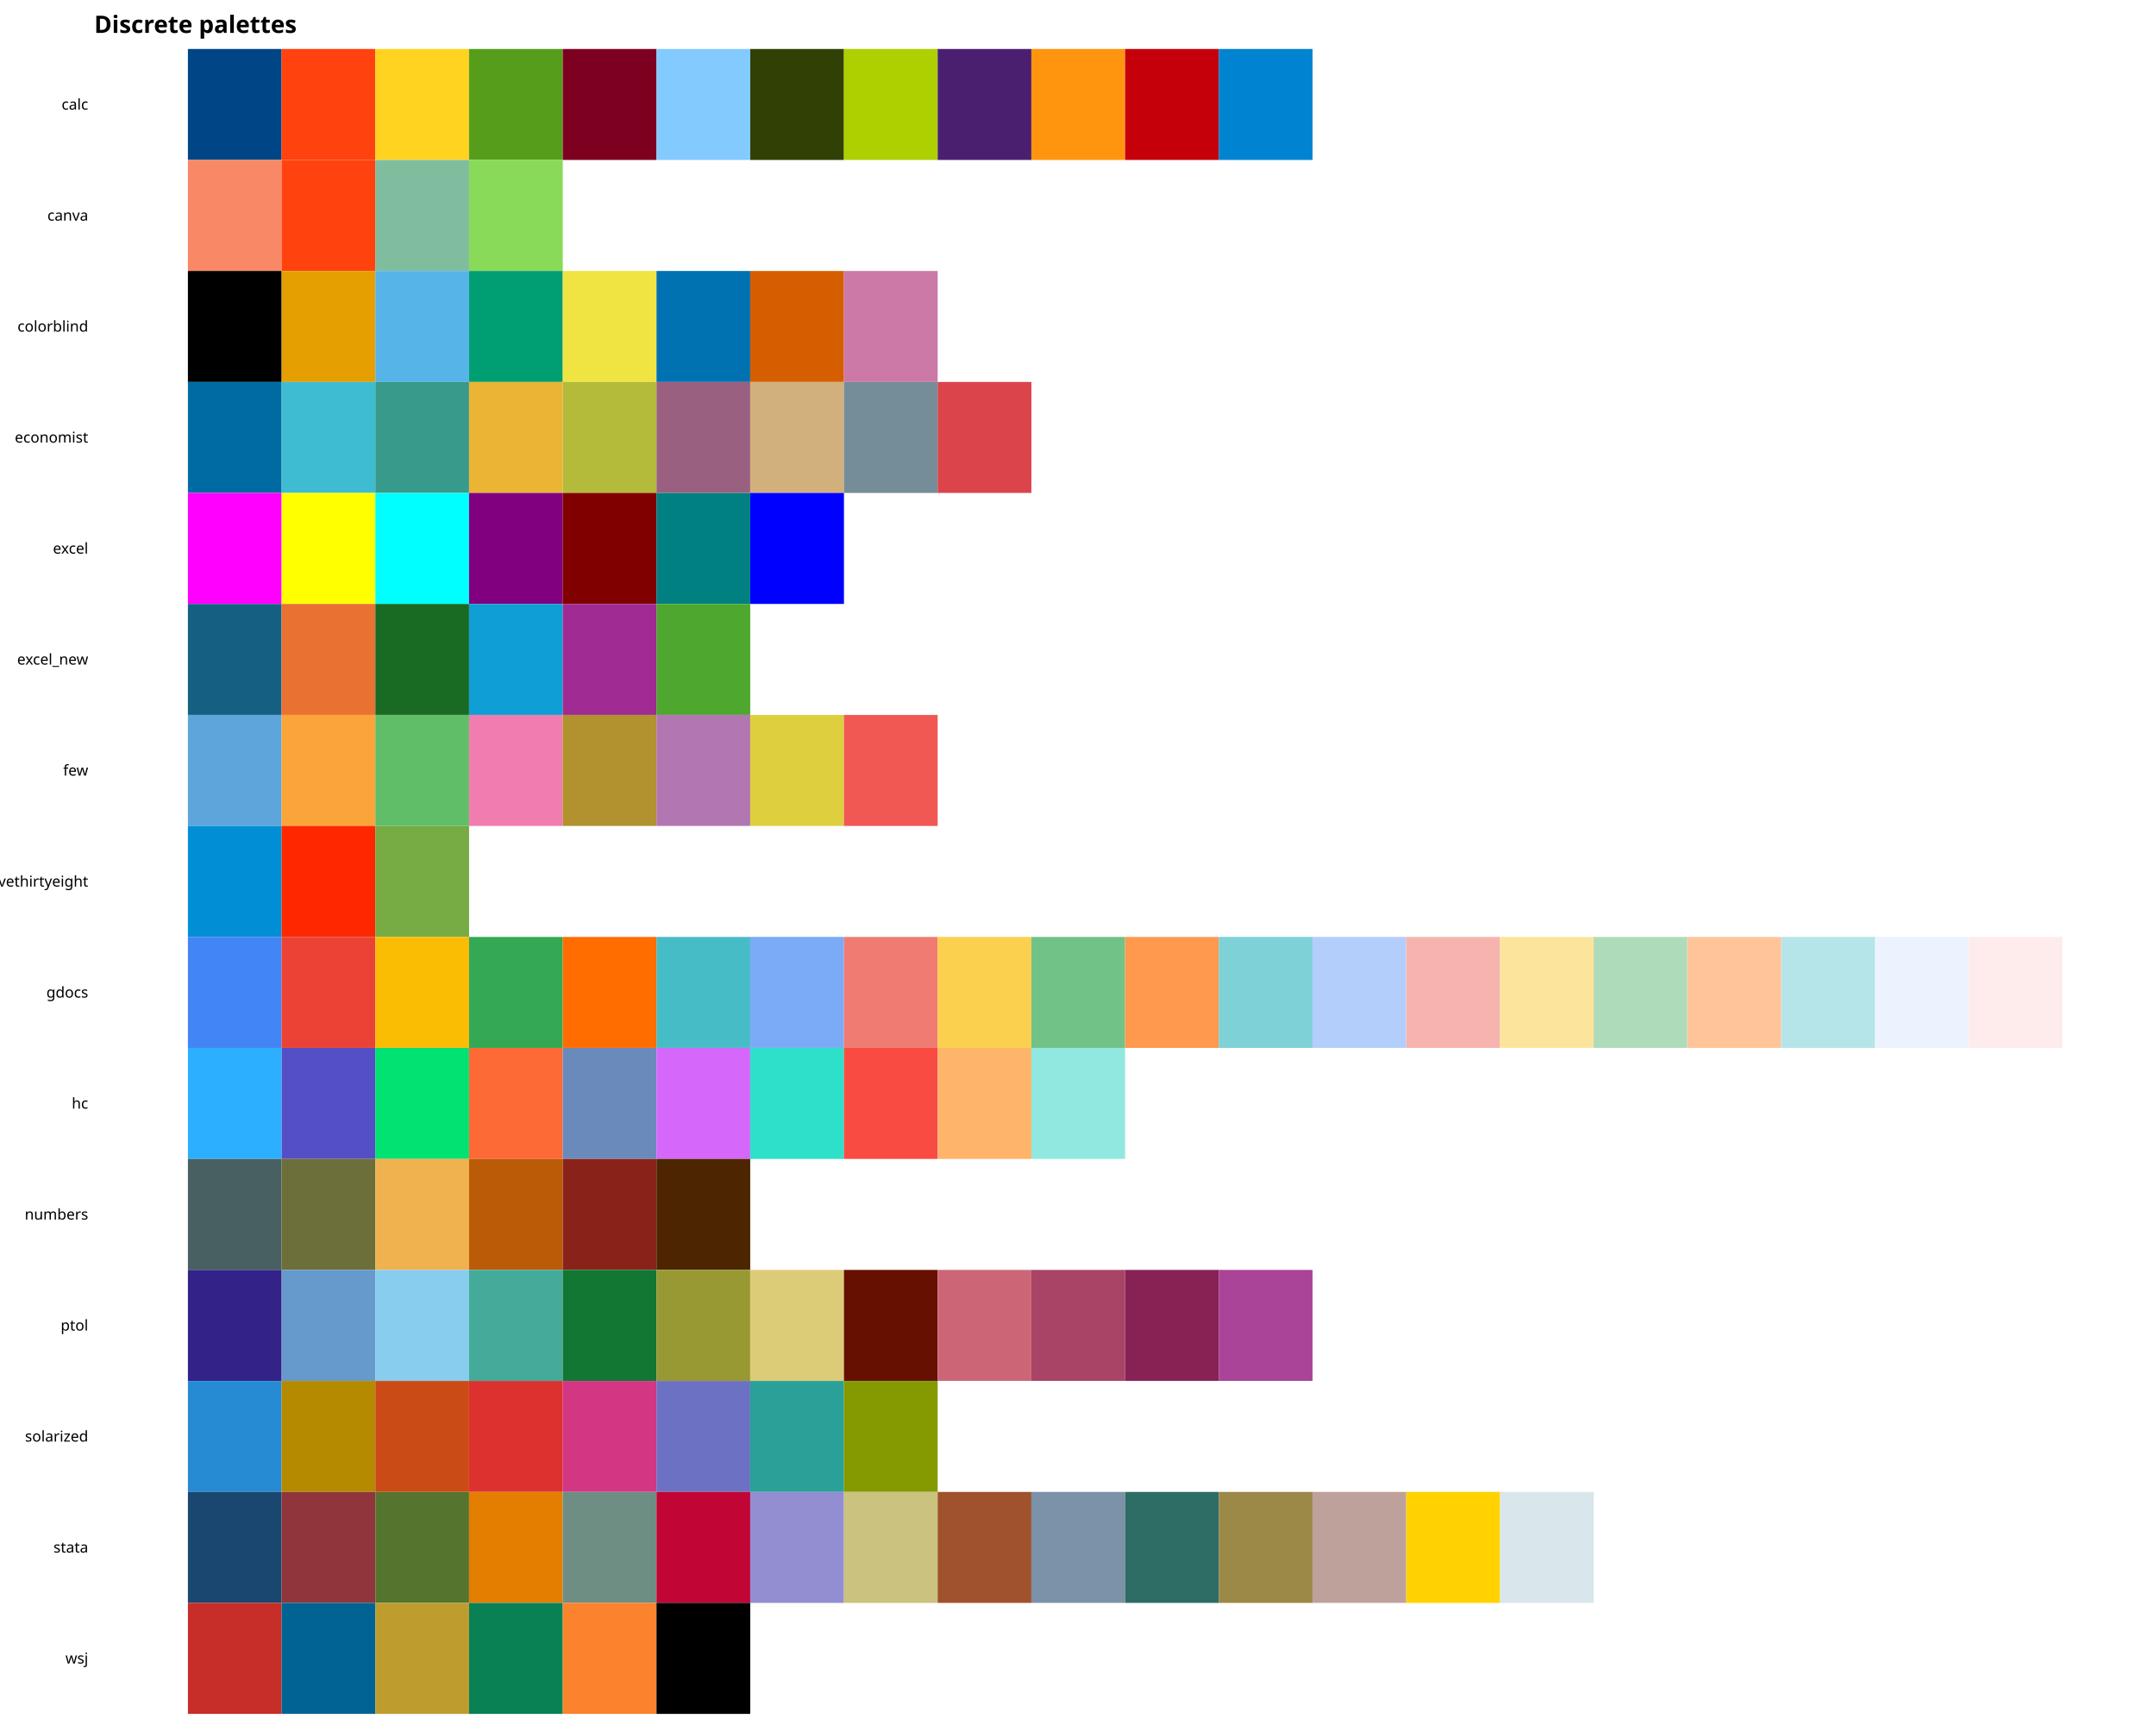
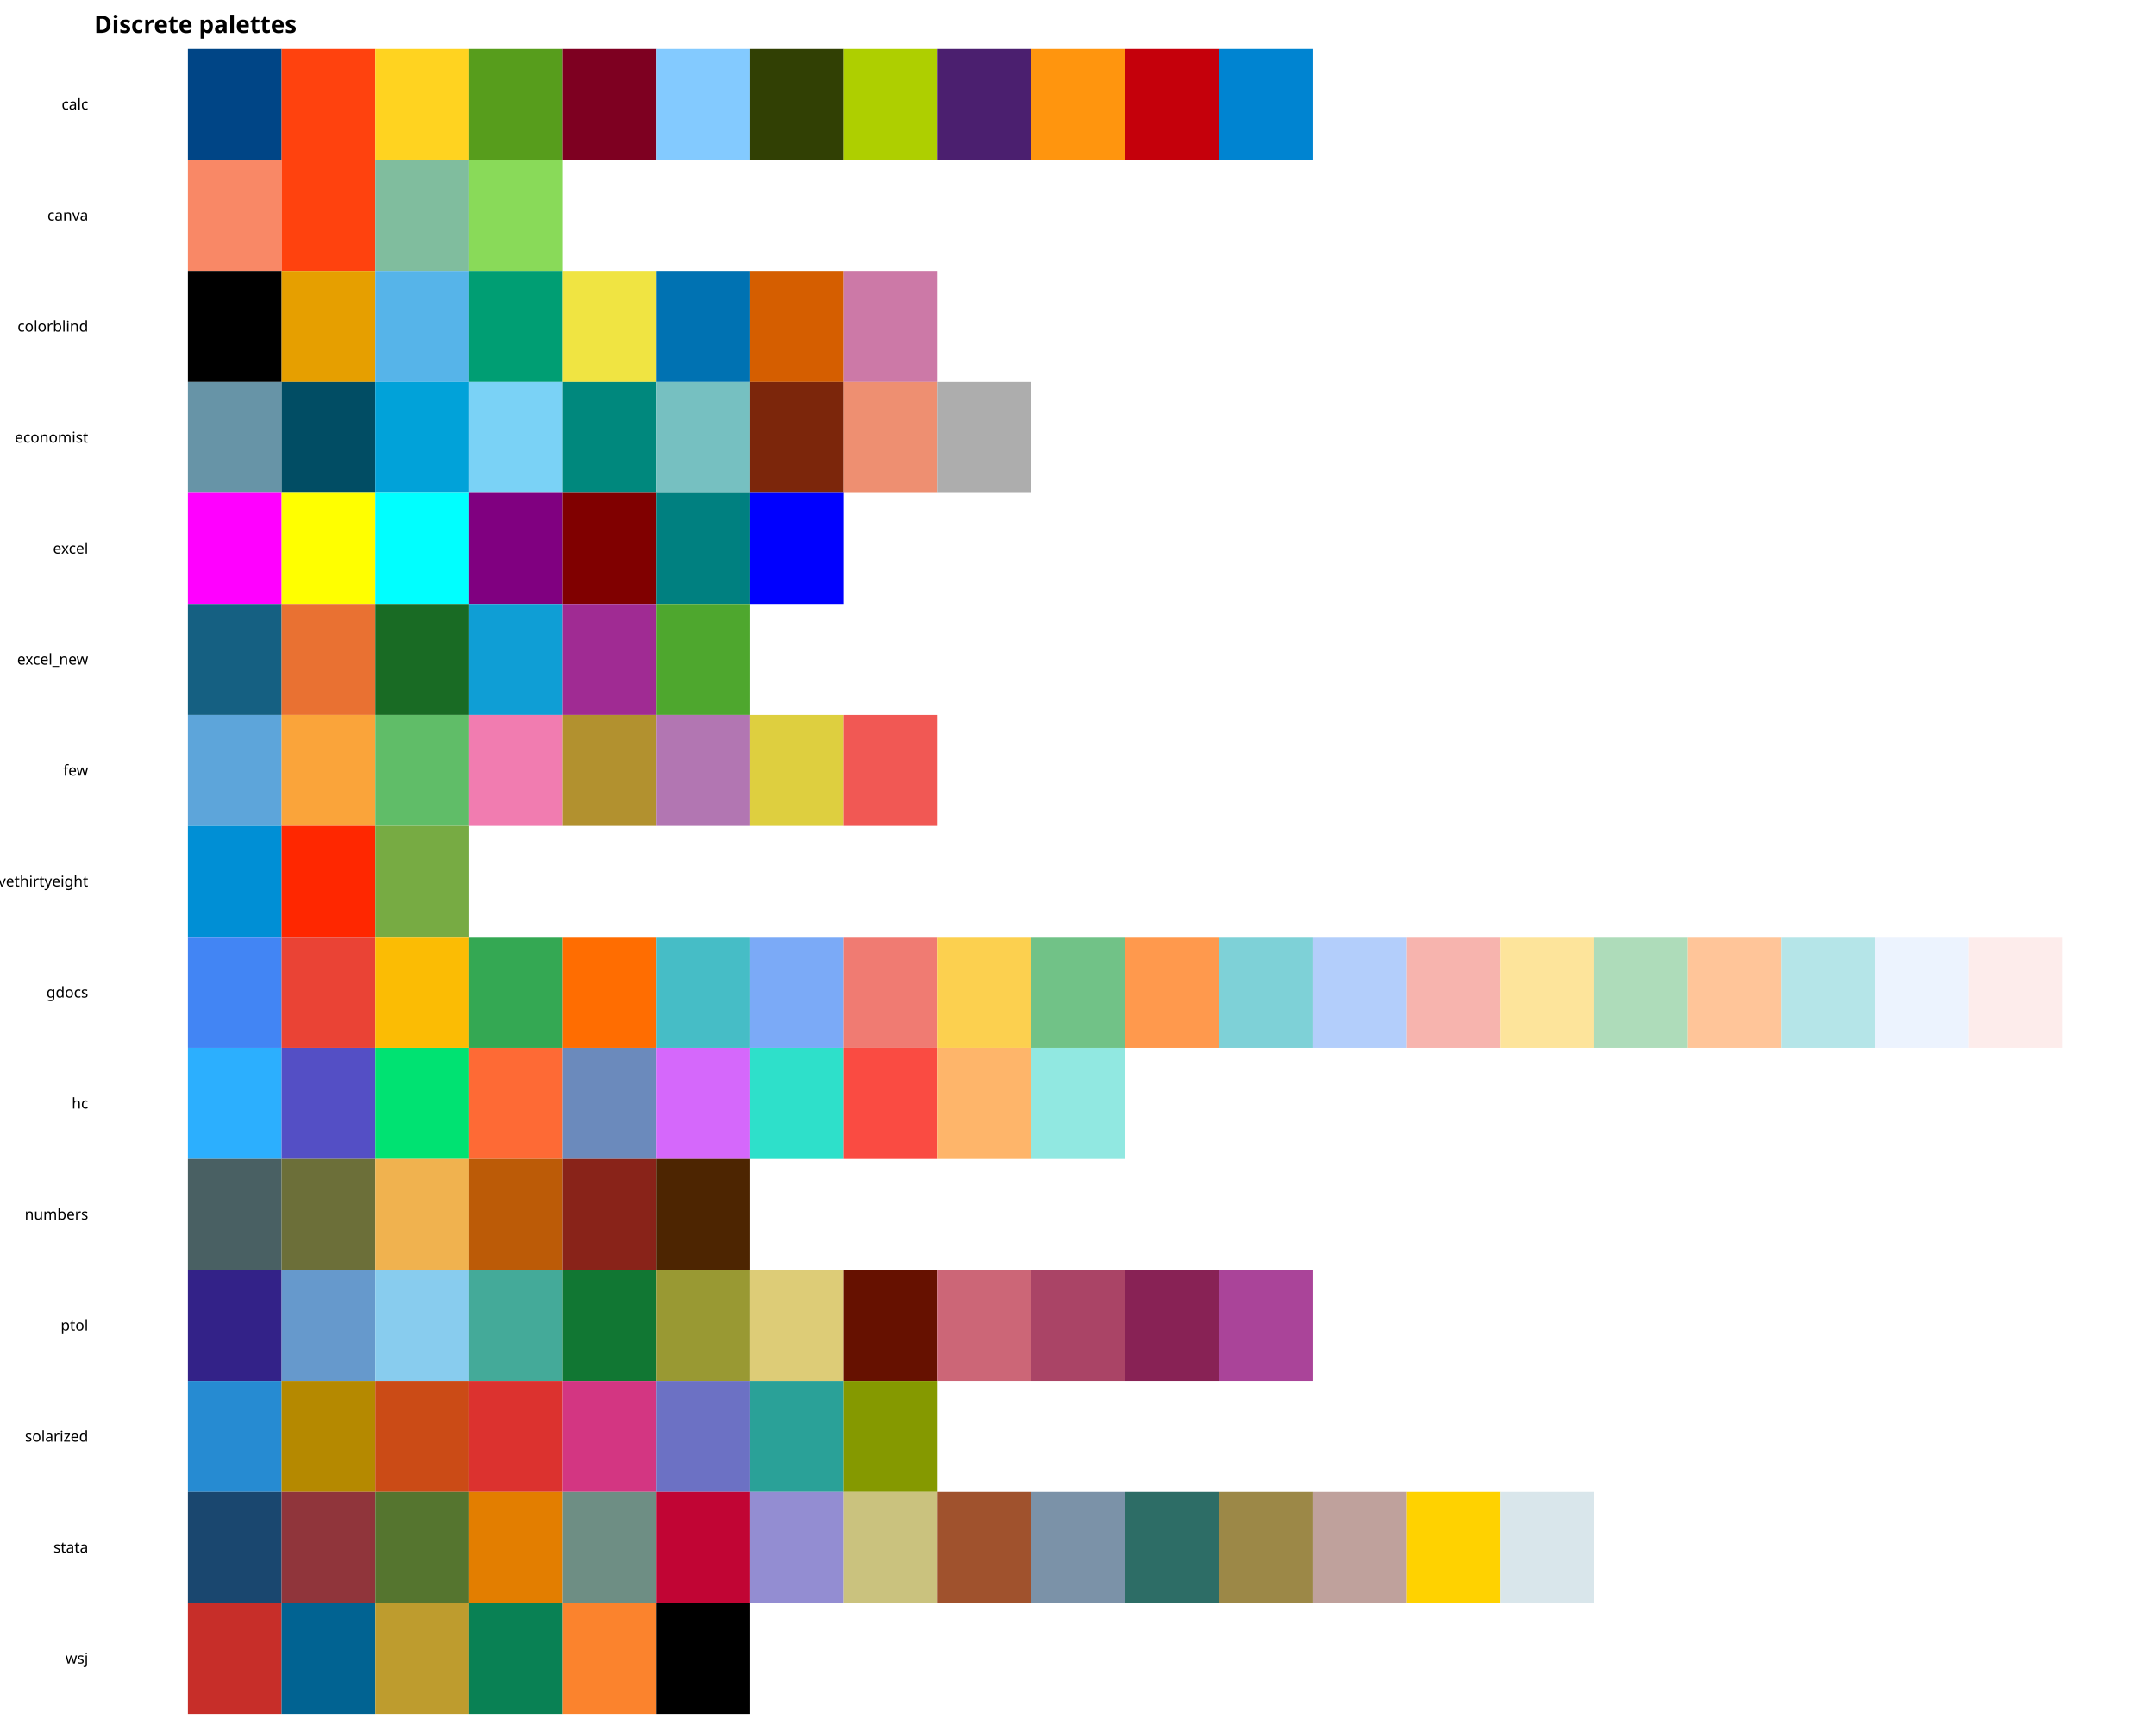
<svg xmlns="http://www.w3.org/2000/svg" class="svglite" data-engine-version="2.0" width="720.00pt" height="576.00pt" viewBox="0 0 720.00 576.00">
  <defs>
    <style type="text/css">
    .svglite line, .svglite polyline, .svglite polygon, .svglite path, .svglite rect, .svglite circle {
      fill: none;
      stroke: #000000;
      stroke-linecap: round;
      stroke-linejoin: round;
      stroke-miterlimit: 10.00;
    }
  </style>
  </defs>
  <rect width="100%" height="100%" style="stroke: none; fill: #FFFFFF;" />
  <defs>
    <clipPath id="cpMC4wMHw3MjAuMDB8MC4wMHw1NzYuMDA=">
      <rect x="0.00" y="0.00" width="720.00" height="576.00" />
    </clipPath>
  </defs>
  <g clip-path="url(#cpMC4wMHw3MjAuMDB8MC4wMHw1NzYuMDA=)">
    <rect x="0.00" y="0.00" width="720.00" height="576.00" style="stroke-width: 0.00; stroke: none;" />
  </g>
  <defs>
    <clipPath id="cpMzEuNDV8NzIwLjAwfDEyLjY1fDU3Ni4wMA==">
      <rect x="31.45" y="12.65" width="688.55" height="563.35" />
    </clipPath>
  </defs>
  <g clip-path="url(#cpMzEuNDV8NzIwLjAwfDEyLjY1fDU3Ni4wMA==)">
    <rect x="62.75" y="16.35" width="31.30" height="37.06" style="stroke-width: 0.43; stroke: none; stroke-linecap: butt; stroke-linejoin: miter; fill: #004586;" />
    <rect x="94.05" y="16.35" width="31.30" height="37.06" style="stroke-width: 0.43; stroke: none; stroke-linecap: butt; stroke-linejoin: miter; fill: #FF420E;" />
    <rect x="125.35" y="16.35" width="31.30" height="37.06" style="stroke-width: 0.43; stroke: none; stroke-linecap: butt; stroke-linejoin: miter; fill: #FFD320;" />
    <rect x="156.64" y="16.35" width="31.30" height="37.06" style="stroke-width: 0.43; stroke: none; stroke-linecap: butt; stroke-linejoin: miter; fill: #579D1C;" />
    <rect x="187.94" y="16.35" width="31.30" height="37.06" style="stroke-width: 0.43; stroke: none; stroke-linecap: butt; stroke-linejoin: miter; fill: #7E0021;" />
    <rect x="219.24" y="16.35" width="31.30" height="37.06" style="stroke-width: 0.43; stroke: none; stroke-linecap: butt; stroke-linejoin: miter; fill: #83CAFF;" />
    <rect x="250.54" y="16.35" width="31.30" height="37.06" style="stroke-width: 0.43; stroke: none; stroke-linecap: butt; stroke-linejoin: miter; fill: #314004;" />
    <rect x="281.83" y="16.35" width="31.30" height="37.06" style="stroke-width: 0.43; stroke: none; stroke-linecap: butt; stroke-linejoin: miter; fill: #AECF00;" />
    <rect x="313.13" y="16.35" width="31.30" height="37.06" style="stroke-width: 0.43; stroke: none; stroke-linecap: butt; stroke-linejoin: miter; fill: #4B1F6F;" />
    <rect x="344.43" y="16.35" width="31.30" height="37.06" style="stroke-width: 0.43; stroke: none; stroke-linecap: butt; stroke-linejoin: miter; fill: #FF950E;" />
    <rect x="375.73" y="16.35" width="31.30" height="37.06" style="stroke-width: 0.43; stroke: none; stroke-linecap: butt; stroke-linejoin: miter; fill: #C5000B;" />
    <rect x="407.02" y="16.35" width="31.30" height="37.06" style="stroke-width: 0.43; stroke: none; stroke-linecap: butt; stroke-linejoin: miter; fill: #0084D1;" />
    <rect x="62.75" y="53.41" width="31.30" height="37.06" style="stroke-width: 0.43; stroke: none; stroke-linecap: butt; stroke-linejoin: miter; fill: #F98866;" />
    <rect x="94.05" y="53.41" width="31.30" height="37.06" style="stroke-width: 0.43; stroke: none; stroke-linecap: butt; stroke-linejoin: miter; fill: #FF420E;" />
    <rect x="125.35" y="53.41" width="31.30" height="37.06" style="stroke-width: 0.43; stroke: none; stroke-linecap: butt; stroke-linejoin: miter; fill: #80BD9E;" />
    <rect x="156.64" y="53.41" width="31.30" height="37.06" style="stroke-width: 0.43; stroke: none; stroke-linecap: butt; stroke-linejoin: miter; fill: #89DA59;" />
    <rect x="62.75" y="90.48" width="31.30" height="37.06" style="stroke-width: 0.43; stroke: none; stroke-linecap: butt; stroke-linejoin: miter; fill: #000000;" />
    <rect x="94.05" y="90.48" width="31.30" height="37.06" style="stroke-width: 0.43; stroke: none; stroke-linecap: butt; stroke-linejoin: miter; fill: #E69F00;" />
    <rect x="125.35" y="90.48" width="31.30" height="37.06" style="stroke-width: 0.43; stroke: none; stroke-linecap: butt; stroke-linejoin: miter; fill: #56B4E9;" />
    <rect x="156.64" y="90.48" width="31.30" height="37.06" style="stroke-width: 0.43; stroke: none; stroke-linecap: butt; stroke-linejoin: miter; fill: #009E73;" />
    <rect x="187.94" y="90.48" width="31.30" height="37.06" style="stroke-width: 0.43; stroke: none; stroke-linecap: butt; stroke-linejoin: miter; fill: #F0E442;" />
    <rect x="219.24" y="90.48" width="31.30" height="37.06" style="stroke-width: 0.43; stroke: none; stroke-linecap: butt; stroke-linejoin: miter; fill: #0072B2;" />
    <rect x="250.54" y="90.48" width="31.30" height="37.06" style="stroke-width: 0.43; stroke: none; stroke-linecap: butt; stroke-linejoin: miter; fill: #D55E00;" />
    <rect x="281.83" y="90.48" width="31.30" height="37.06" style="stroke-width: 0.43; stroke: none; stroke-linecap: butt; stroke-linejoin: miter; fill: #CC79A7;" />
-     <rect x="62.75" y="127.54" width="31.30" height="37.06" style="stroke-width: 0.43; stroke: none; stroke-linecap: butt; stroke-linejoin: miter; fill: #006BA2;" />
-     <rect x="94.05" y="127.54" width="31.30" height="37.06" style="stroke-width: 0.43; stroke: none; stroke-linecap: butt; stroke-linejoin: miter; fill: #3EBCD2;" />
-     <rect x="125.35" y="127.54" width="31.30" height="37.06" style="stroke-width: 0.43; stroke: none; stroke-linecap: butt; stroke-linejoin: miter; fill: #379A8B;" />
-     <rect x="156.64" y="127.54" width="31.30" height="37.06" style="stroke-width: 0.43; stroke: none; stroke-linecap: butt; stroke-linejoin: miter; fill: #EBB434;" />
-     <rect x="187.94" y="127.54" width="31.30" height="37.06" style="stroke-width: 0.43; stroke: none; stroke-linecap: butt; stroke-linejoin: miter; fill: #B4BA39;" />
-     <rect x="219.24" y="127.54" width="31.30" height="37.06" style="stroke-width: 0.43; stroke: none; stroke-linecap: butt; stroke-linejoin: miter; fill: #9A607F;" />
-     <rect x="250.54" y="127.54" width="31.30" height="37.06" style="stroke-width: 0.43; stroke: none; stroke-linecap: butt; stroke-linejoin: miter; fill: #D1B07C;" />
-     <rect x="281.83" y="127.54" width="31.30" height="37.06" style="stroke-width: 0.43; stroke: none; stroke-linecap: butt; stroke-linejoin: miter; fill: #758D99;" />
-     <rect x="313.13" y="127.54" width="31.30" height="37.06" style="stroke-width: 0.43; stroke: none; stroke-linecap: butt; stroke-linejoin: miter; fill: #DB444B;" />
+     <rect x="62.75" y="127.54" width="31.30" height="37.06" style="stroke-width: 0.43; stroke: none; stroke-linecap: butt; stroke-linejoin: miter; fill: #6794A7;" />
+     <rect x="94.05" y="127.54" width="31.30" height="37.06" style="stroke-width: 0.43; stroke: none; stroke-linecap: butt; stroke-linejoin: miter; fill: #014D64;" />
+     <rect x="125.35" y="127.54" width="31.30" height="37.06" style="stroke-width: 0.43; stroke: none; stroke-linecap: butt; stroke-linejoin: miter; fill: #01A2D9;" />
+     <rect x="156.64" y="127.54" width="31.30" height="37.06" style="stroke-width: 0.43; stroke: none; stroke-linecap: butt; stroke-linejoin: miter; fill: #7AD2F6;" />
+     <rect x="187.94" y="127.54" width="31.30" height="37.06" style="stroke-width: 0.43; stroke: none; stroke-linecap: butt; stroke-linejoin: miter; fill: #00887D;" />
+     <rect x="219.24" y="127.54" width="31.30" height="37.06" style="stroke-width: 0.43; stroke: none; stroke-linecap: butt; stroke-linejoin: miter; fill: #76C0C1;" />
+     <rect x="250.54" y="127.54" width="31.30" height="37.06" style="stroke-width: 0.43; stroke: none; stroke-linecap: butt; stroke-linejoin: miter; fill: #7C260B;" />
+     <rect x="281.83" y="127.54" width="31.30" height="37.06" style="stroke-width: 0.43; stroke: none; stroke-linecap: butt; stroke-linejoin: miter; fill: #EE8F71;" />
+     <rect x="313.13" y="127.54" width="31.30" height="37.06" style="stroke-width: 0.43; stroke: none; stroke-linecap: butt; stroke-linejoin: miter; fill: #ADADAD;" />
    <rect x="62.75" y="164.60" width="31.30" height="37.06" style="stroke-width: 0.43; stroke: none; stroke-linecap: butt; stroke-linejoin: miter; fill: #FF00FF;" />
    <rect x="94.05" y="164.60" width="31.30" height="37.06" style="stroke-width: 0.43; stroke: none; stroke-linecap: butt; stroke-linejoin: miter; fill: #FFFF00;" />
    <rect x="125.35" y="164.60" width="31.30" height="37.06" style="stroke-width: 0.43; stroke: none; stroke-linecap: butt; stroke-linejoin: miter; fill: #00FFFF;" />
    <rect x="156.64" y="164.60" width="31.30" height="37.06" style="stroke-width: 0.43; stroke: none; stroke-linecap: butt; stroke-linejoin: miter; fill: #800080;" />
    <rect x="187.94" y="164.60" width="31.30" height="37.06" style="stroke-width: 0.43; stroke: none; stroke-linecap: butt; stroke-linejoin: miter; fill: #800000;" />
    <rect x="219.24" y="164.60" width="31.30" height="37.06" style="stroke-width: 0.43; stroke: none; stroke-linecap: butt; stroke-linejoin: miter; fill: #008080;" />
    <rect x="250.54" y="164.60" width="31.30" height="37.06" style="stroke-width: 0.43; stroke: none; stroke-linecap: butt; stroke-linejoin: miter; fill: #0000FF;" />
    <rect x="62.75" y="201.67" width="31.30" height="37.06" style="stroke-width: 0.43; stroke: none; stroke-linecap: butt; stroke-linejoin: miter; fill: #156082;" />
    <rect x="94.05" y="201.67" width="31.30" height="37.06" style="stroke-width: 0.43; stroke: none; stroke-linecap: butt; stroke-linejoin: miter; fill: #E97132;" />
    <rect x="125.35" y="201.67" width="31.30" height="37.06" style="stroke-width: 0.43; stroke: none; stroke-linecap: butt; stroke-linejoin: miter; fill: #196B24;" />
    <rect x="156.64" y="201.67" width="31.30" height="37.06" style="stroke-width: 0.43; stroke: none; stroke-linecap: butt; stroke-linejoin: miter; fill: #0F9ED5;" />
    <rect x="187.94" y="201.67" width="31.30" height="37.06" style="stroke-width: 0.43; stroke: none; stroke-linecap: butt; stroke-linejoin: miter; fill: #A02B93;" />
    <rect x="219.24" y="201.67" width="31.30" height="37.06" style="stroke-width: 0.43; stroke: none; stroke-linecap: butt; stroke-linejoin: miter; fill: #4EA72E;" />
    <rect x="62.75" y="238.73" width="31.30" height="37.06" style="stroke-width: 0.43; stroke: none; stroke-linecap: butt; stroke-linejoin: miter; fill: #5DA5DA;" />
    <rect x="94.05" y="238.73" width="31.30" height="37.06" style="stroke-width: 0.43; stroke: none; stroke-linecap: butt; stroke-linejoin: miter; fill: #FAA43A;" />
    <rect x="125.35" y="238.73" width="31.30" height="37.06" style="stroke-width: 0.43; stroke: none; stroke-linecap: butt; stroke-linejoin: miter; fill: #60BD68;" />
    <rect x="156.64" y="238.73" width="31.30" height="37.06" style="stroke-width: 0.43; stroke: none; stroke-linecap: butt; stroke-linejoin: miter; fill: #F17CB0;" />
    <rect x="187.94" y="238.73" width="31.30" height="37.06" style="stroke-width: 0.43; stroke: none; stroke-linecap: butt; stroke-linejoin: miter; fill: #B2912F;" />
    <rect x="219.24" y="238.73" width="31.30" height="37.06" style="stroke-width: 0.43; stroke: none; stroke-linecap: butt; stroke-linejoin: miter; fill: #B276B2;" />
    <rect x="250.54" y="238.73" width="31.30" height="37.06" style="stroke-width: 0.43; stroke: none; stroke-linecap: butt; stroke-linejoin: miter; fill: #DECF3F;" />
    <rect x="281.83" y="238.73" width="31.30" height="37.06" style="stroke-width: 0.43; stroke: none; stroke-linecap: butt; stroke-linejoin: miter; fill: #F15854;" />
    <rect x="62.75" y="275.79" width="31.30" height="37.06" style="stroke-width: 0.43; stroke: none; stroke-linecap: butt; stroke-linejoin: miter; fill: #008FD5;" />
    <rect x="94.05" y="275.79" width="31.30" height="37.06" style="stroke-width: 0.43; stroke: none; stroke-linecap: butt; stroke-linejoin: miter; fill: #FF2700;" />
    <rect x="125.35" y="275.79" width="31.30" height="37.06" style="stroke-width: 0.43; stroke: none; stroke-linecap: butt; stroke-linejoin: miter; fill: #77AB43;" />
    <rect x="62.75" y="312.85" width="31.30" height="37.06" style="stroke-width: 0.43; stroke: none; stroke-linecap: butt; stroke-linejoin: miter; fill: #4285F4;" />
    <rect x="94.05" y="312.85" width="31.30" height="37.06" style="stroke-width: 0.43; stroke: none; stroke-linecap: butt; stroke-linejoin: miter; fill: #EA4335;" />
    <rect x="125.35" y="312.85" width="31.30" height="37.06" style="stroke-width: 0.43; stroke: none; stroke-linecap: butt; stroke-linejoin: miter; fill: #FBBC04;" />
    <rect x="156.64" y="312.85" width="31.30" height="37.06" style="stroke-width: 0.43; stroke: none; stroke-linecap: butt; stroke-linejoin: miter; fill: #34A853;" />
    <rect x="187.94" y="312.85" width="31.30" height="37.06" style="stroke-width: 0.43; stroke: none; stroke-linecap: butt; stroke-linejoin: miter; fill: #FF6D01;" />
    <rect x="219.24" y="312.85" width="31.30" height="37.06" style="stroke-width: 0.43; stroke: none; stroke-linecap: butt; stroke-linejoin: miter; fill: #46BDC6;" />
    <rect x="250.54" y="312.85" width="31.30" height="37.06" style="stroke-width: 0.43; stroke: none; stroke-linecap: butt; stroke-linejoin: miter; fill: #7BAAF7;" />
    <rect x="281.83" y="312.85" width="31.30" height="37.06" style="stroke-width: 0.43; stroke: none; stroke-linecap: butt; stroke-linejoin: miter; fill: #F07B72;" />
    <rect x="313.13" y="312.85" width="31.30" height="37.06" style="stroke-width: 0.43; stroke: none; stroke-linecap: butt; stroke-linejoin: miter; fill: #FCD04F;" />
    <rect x="344.43" y="312.85" width="31.30" height="37.06" style="stroke-width: 0.43; stroke: none; stroke-linecap: butt; stroke-linejoin: miter; fill: #71C287;" />
    <rect x="375.73" y="312.85" width="31.30" height="37.06" style="stroke-width: 0.43; stroke: none; stroke-linecap: butt; stroke-linejoin: miter; fill: #FF994D;" />
    <rect x="407.02" y="312.85" width="31.30" height="37.06" style="stroke-width: 0.43; stroke: none; stroke-linecap: butt; stroke-linejoin: miter; fill: #7ED1D7;" />
    <rect x="438.32" y="312.85" width="31.30" height="37.06" style="stroke-width: 0.43; stroke: none; stroke-linecap: butt; stroke-linejoin: miter; fill: #B3CEFB;" />
    <rect x="469.62" y="312.85" width="31.30" height="37.06" style="stroke-width: 0.43; stroke: none; stroke-linecap: butt; stroke-linejoin: miter; fill: #F7B4AE;" />
    <rect x="500.92" y="312.85" width="31.30" height="37.06" style="stroke-width: 0.43; stroke: none; stroke-linecap: butt; stroke-linejoin: miter; fill: #FDE49B;" />
    <rect x="532.21" y="312.85" width="31.30" height="37.06" style="stroke-width: 0.43; stroke: none; stroke-linecap: butt; stroke-linejoin: miter; fill: #AEDCBA;" />
    <rect x="563.51" y="312.85" width="31.30" height="37.06" style="stroke-width: 0.43; stroke: none; stroke-linecap: butt; stroke-linejoin: miter; fill: #FFC599;" />
    <rect x="594.81" y="312.85" width="31.30" height="37.06" style="stroke-width: 0.43; stroke: none; stroke-linecap: butt; stroke-linejoin: miter; fill: #B5E5E8;" />
    <rect x="626.11" y="312.85" width="31.30" height="37.06" style="stroke-width: 0.43; stroke: none; stroke-linecap: butt; stroke-linejoin: miter; fill: #ECF3FE;" />
    <rect x="657.40" y="312.85" width="31.30" height="37.06" style="stroke-width: 0.43; stroke: none; stroke-linecap: butt; stroke-linejoin: miter; fill: #FDECEB;" />
    <rect x="62.75" y="349.92" width="31.30" height="37.06" style="stroke-width: 0.43; stroke: none; stroke-linecap: butt; stroke-linejoin: miter; fill: #2CAFFE;" />
    <rect x="94.05" y="349.92" width="31.30" height="37.06" style="stroke-width: 0.43; stroke: none; stroke-linecap: butt; stroke-linejoin: miter; fill: #544FC5;" />
    <rect x="125.35" y="349.92" width="31.30" height="37.06" style="stroke-width: 0.43; stroke: none; stroke-linecap: butt; stroke-linejoin: miter; fill: #00E272;" />
    <rect x="156.64" y="349.92" width="31.30" height="37.06" style="stroke-width: 0.43; stroke: none; stroke-linecap: butt; stroke-linejoin: miter; fill: #FE6A35;" />
    <rect x="187.94" y="349.92" width="31.30" height="37.06" style="stroke-width: 0.43; stroke: none; stroke-linecap: butt; stroke-linejoin: miter; fill: #6B8ABC;" />
    <rect x="219.24" y="349.92" width="31.30" height="37.06" style="stroke-width: 0.43; stroke: none; stroke-linecap: butt; stroke-linejoin: miter; fill: #D568FB;" />
    <rect x="250.54" y="349.92" width="31.30" height="37.06" style="stroke-width: 0.43; stroke: none; stroke-linecap: butt; stroke-linejoin: miter; fill: #2EE0CA;" />
    <rect x="281.83" y="349.92" width="31.30" height="37.06" style="stroke-width: 0.43; stroke: none; stroke-linecap: butt; stroke-linejoin: miter; fill: #FA4B42;" />
    <rect x="313.13" y="349.92" width="31.30" height="37.06" style="stroke-width: 0.43; stroke: none; stroke-linecap: butt; stroke-linejoin: miter; fill: #FEB56A;" />
    <rect x="344.43" y="349.92" width="31.30" height="37.06" style="stroke-width: 0.43; stroke: none; stroke-linecap: butt; stroke-linejoin: miter; fill: #91E8E1;" />
    <rect x="62.75" y="386.98" width="31.30" height="37.06" style="stroke-width: 0.43; stroke: none; stroke-linecap: butt; stroke-linejoin: miter; fill: #496063;" />
    <rect x="94.05" y="386.98" width="31.30" height="37.06" style="stroke-width: 0.43; stroke: none; stroke-linecap: butt; stroke-linejoin: miter; fill: #6C6F39;" />
    <rect x="125.35" y="386.98" width="31.30" height="37.06" style="stroke-width: 0.43; stroke: none; stroke-linecap: butt; stroke-linejoin: miter; fill: #F0B24F;" />
    <rect x="156.64" y="386.98" width="31.30" height="37.06" style="stroke-width: 0.43; stroke: none; stroke-linecap: butt; stroke-linejoin: miter; fill: #BC5B07;" />
    <rect x="187.94" y="386.98" width="31.30" height="37.06" style="stroke-width: 0.43; stroke: none; stroke-linecap: butt; stroke-linejoin: miter; fill: #892319;" />
    <rect x="219.24" y="386.98" width="31.30" height="37.06" style="stroke-width: 0.43; stroke: none; stroke-linecap: butt; stroke-linejoin: miter; fill: #4D2501;" />
    <rect x="62.75" y="424.04" width="31.30" height="37.06" style="stroke-width: 0.43; stroke: none; stroke-linecap: butt; stroke-linejoin: miter; fill: #332288;" />
    <rect x="94.05" y="424.04" width="31.30" height="37.06" style="stroke-width: 0.43; stroke: none; stroke-linecap: butt; stroke-linejoin: miter; fill: #6699CC;" />
    <rect x="125.35" y="424.04" width="31.30" height="37.06" style="stroke-width: 0.43; stroke: none; stroke-linecap: butt; stroke-linejoin: miter; fill: #88CCEE;" />
    <rect x="156.64" y="424.04" width="31.30" height="37.06" style="stroke-width: 0.43; stroke: none; stroke-linecap: butt; stroke-linejoin: miter; fill: #44AA99;" />
    <rect x="187.94" y="424.04" width="31.30" height="37.06" style="stroke-width: 0.43; stroke: none; stroke-linecap: butt; stroke-linejoin: miter; fill: #117733;" />
    <rect x="219.24" y="424.04" width="31.30" height="37.06" style="stroke-width: 0.43; stroke: none; stroke-linecap: butt; stroke-linejoin: miter; fill: #999933;" />
    <rect x="250.54" y="424.04" width="31.30" height="37.06" style="stroke-width: 0.43; stroke: none; stroke-linecap: butt; stroke-linejoin: miter; fill: #DDCC77;" />
    <rect x="281.83" y="424.04" width="31.30" height="37.06" style="stroke-width: 0.43; stroke: none; stroke-linecap: butt; stroke-linejoin: miter; fill: #661100;" />
    <rect x="313.13" y="424.04" width="31.30" height="37.06" style="stroke-width: 0.43; stroke: none; stroke-linecap: butt; stroke-linejoin: miter; fill: #CC6677;" />
    <rect x="344.43" y="424.04" width="31.30" height="37.06" style="stroke-width: 0.43; stroke: none; stroke-linecap: butt; stroke-linejoin: miter; fill: #AA4466;" />
    <rect x="375.73" y="424.04" width="31.30" height="37.06" style="stroke-width: 0.43; stroke: none; stroke-linecap: butt; stroke-linejoin: miter; fill: #882255;" />
    <rect x="407.02" y="424.04" width="31.30" height="37.06" style="stroke-width: 0.43; stroke: none; stroke-linecap: butt; stroke-linejoin: miter; fill: #AA4499;" />
    <rect x="62.75" y="461.11" width="31.30" height="37.06" style="stroke-width: 0.43; stroke: none; stroke-linecap: butt; stroke-linejoin: miter; fill: #268BD2;" />
    <rect x="94.05" y="461.11" width="31.30" height="37.06" style="stroke-width: 0.43; stroke: none; stroke-linecap: butt; stroke-linejoin: miter; fill: #B58900;" />
    <rect x="125.35" y="461.11" width="31.30" height="37.06" style="stroke-width: 0.43; stroke: none; stroke-linecap: butt; stroke-linejoin: miter; fill: #CB4B16;" />
    <rect x="156.64" y="461.11" width="31.30" height="37.06" style="stroke-width: 0.43; stroke: none; stroke-linecap: butt; stroke-linejoin: miter; fill: #DC322F;" />
    <rect x="187.94" y="461.11" width="31.30" height="37.06" style="stroke-width: 0.43; stroke: none; stroke-linecap: butt; stroke-linejoin: miter; fill: #D33682;" />
    <rect x="219.24" y="461.11" width="31.30" height="37.06" style="stroke-width: 0.43; stroke: none; stroke-linecap: butt; stroke-linejoin: miter; fill: #6C71C4;" />
    <rect x="250.54" y="461.11" width="31.30" height="37.06" style="stroke-width: 0.43; stroke: none; stroke-linecap: butt; stroke-linejoin: miter; fill: #2AA198;" />
    <rect x="281.83" y="461.11" width="31.30" height="37.06" style="stroke-width: 0.43; stroke: none; stroke-linecap: butt; stroke-linejoin: miter; fill: #859900;" />
    <rect x="62.75" y="498.17" width="31.30" height="37.06" style="stroke-width: 0.43; stroke: none; stroke-linecap: butt; stroke-linejoin: miter; fill: #1A476F;" />
    <rect x="94.05" y="498.17" width="31.30" height="37.06" style="stroke-width: 0.43; stroke: none; stroke-linecap: butt; stroke-linejoin: miter; fill: #90353B;" />
    <rect x="125.35" y="498.17" width="31.30" height="37.06" style="stroke-width: 0.43; stroke: none; stroke-linecap: butt; stroke-linejoin: miter; fill: #55752F;" />
    <rect x="156.64" y="498.17" width="31.30" height="37.06" style="stroke-width: 0.43; stroke: none; stroke-linecap: butt; stroke-linejoin: miter; fill: #E37E00;" />
    <rect x="187.94" y="498.17" width="31.30" height="37.06" style="stroke-width: 0.43; stroke: none; stroke-linecap: butt; stroke-linejoin: miter; fill: #6E8E84;" />
    <rect x="219.24" y="498.17" width="31.30" height="37.06" style="stroke-width: 0.43; stroke: none; stroke-linecap: butt; stroke-linejoin: miter; fill: #C10534;" />
    <rect x="250.54" y="498.17" width="31.30" height="37.06" style="stroke-width: 0.43; stroke: none; stroke-linecap: butt; stroke-linejoin: miter; fill: #938DD2;" />
    <rect x="281.83" y="498.17" width="31.30" height="37.06" style="stroke-width: 0.43; stroke: none; stroke-linecap: butt; stroke-linejoin: miter; fill: #CAC27E;" />
    <rect x="313.13" y="498.17" width="31.30" height="37.06" style="stroke-width: 0.43; stroke: none; stroke-linecap: butt; stroke-linejoin: miter; fill: #A0522D;" />
    <rect x="344.43" y="498.17" width="31.30" height="37.06" style="stroke-width: 0.43; stroke: none; stroke-linecap: butt; stroke-linejoin: miter; fill: #7B92A8;" />
    <rect x="375.73" y="498.17" width="31.30" height="37.06" style="stroke-width: 0.43; stroke: none; stroke-linecap: butt; stroke-linejoin: miter; fill: #2D6D66;" />
    <rect x="407.02" y="498.17" width="31.30" height="37.06" style="stroke-width: 0.43; stroke: none; stroke-linecap: butt; stroke-linejoin: miter; fill: #9C8847;" />
    <rect x="438.32" y="498.17" width="31.30" height="37.06" style="stroke-width: 0.43; stroke: none; stroke-linecap: butt; stroke-linejoin: miter; fill: #BFA19C;" />
    <rect x="469.62" y="498.17" width="31.30" height="37.06" style="stroke-width: 0.43; stroke: none; stroke-linecap: butt; stroke-linejoin: miter; fill: #FFD200;" />
    <rect x="500.92" y="498.17" width="31.30" height="37.06" style="stroke-width: 0.43; stroke: none; stroke-linecap: butt; stroke-linejoin: miter; fill: #D9E6EB;" />
    <rect x="62.75" y="535.23" width="31.30" height="37.06" style="stroke-width: 0.43; stroke: none; stroke-linecap: butt; stroke-linejoin: miter; fill: #C72E29;" />
    <rect x="94.05" y="535.23" width="31.30" height="37.06" style="stroke-width: 0.43; stroke: none; stroke-linecap: butt; stroke-linejoin: miter; fill: #016392;" />
    <rect x="125.35" y="535.23" width="31.30" height="37.06" style="stroke-width: 0.43; stroke: none; stroke-linecap: butt; stroke-linejoin: miter; fill: #BE9C2E;" />
    <rect x="156.64" y="535.23" width="31.30" height="37.06" style="stroke-width: 0.43; stroke: none; stroke-linecap: butt; stroke-linejoin: miter; fill: #098154;" />
    <rect x="187.94" y="535.23" width="31.30" height="37.06" style="stroke-width: 0.43; stroke: none; stroke-linecap: butt; stroke-linejoin: miter; fill: #FB832D;" />
    <rect x="219.24" y="535.23" width="31.30" height="37.06" style="stroke-width: 0.43; stroke: none; stroke-linecap: butt; stroke-linejoin: miter; fill: #000000;" />
  </g>
  <g clip-path="url(#cpMC4wMHw3MjAuMDB8MC4wMHw1NzYuMDA=)">
    <text x="29.46" y="555.48" text-anchor="end" style="font-size: 5.00px; font-family: sans;" textLength="7.22px" lengthAdjust="spacingAndGlyphs">wsj</text>
    <text x="29.46" y="518.42" text-anchor="end" style="font-size: 5.00px; font-family: sans;" textLength="10.84px" lengthAdjust="spacingAndGlyphs">stata</text>
    <text x="29.46" y="481.36" text-anchor="end" style="font-size: 5.00px; font-family: sans;" textLength="20.01px" lengthAdjust="spacingAndGlyphs">solarized</text>
    <text x="29.46" y="444.29" text-anchor="end" style="font-size: 5.00px; font-family: sans;" textLength="8.06px" lengthAdjust="spacingAndGlyphs">ptol</text>
    <text x="29.46" y="407.23" text-anchor="end" style="font-size: 5.00px; font-family: sans;" textLength="19.46px" lengthAdjust="spacingAndGlyphs">numbers</text>
    <text x="29.46" y="370.17" text-anchor="end" style="font-size: 5.00px; font-family: sans;" textLength="5.28px" lengthAdjust="spacingAndGlyphs">hc</text>
    <text x="29.46" y="333.11" text-anchor="end" style="font-size: 5.00px; font-family: sans;" textLength="13.35px" lengthAdjust="spacingAndGlyphs">gdocs</text>
    <text x="29.46" y="296.04" text-anchor="end" style="font-size: 5.00px; font-family: sans;" textLength="29.46px" lengthAdjust="spacingAndGlyphs">fivethirtyeight</text>
    <text x="29.46" y="258.98" text-anchor="end" style="font-size: 5.00px; font-family: sans;" textLength="7.78px" lengthAdjust="spacingAndGlyphs">few</text>
    <text x="29.46" y="221.92" text-anchor="end" style="font-size: 5.00px; font-family: sans;" textLength="23.63px" lengthAdjust="spacingAndGlyphs">excel_new</text>
    <text x="29.46" y="184.86" text-anchor="end" style="font-size: 5.00px; font-family: sans;" textLength="11.68px" lengthAdjust="spacingAndGlyphs">excel</text>
    <text x="29.46" y="147.79" text-anchor="end" style="font-size: 5.00px; font-family: sans;" textLength="22.79px" lengthAdjust="spacingAndGlyphs">economist</text>
    <text x="29.46" y="110.73" text-anchor="end" style="font-size: 5.00px; font-family: sans;" textLength="21.40px" lengthAdjust="spacingAndGlyphs">colorblind</text>
    <text x="29.46" y="73.67" text-anchor="end" style="font-size: 5.00px; font-family: sans;" textLength="13.35px" lengthAdjust="spacingAndGlyphs">canva</text>
    <text x="29.46" y="36.60" text-anchor="end" style="font-size: 5.00px; font-family: sans;" textLength="8.90px" lengthAdjust="spacingAndGlyphs">calc</text>
    <text x="31.45" y="10.99" style="font-size: 8.00px; font-weight: bold; font-family: sans;" textLength="59.59px" lengthAdjust="spacingAndGlyphs">Discrete palettes</text>
  </g>
</svg>
